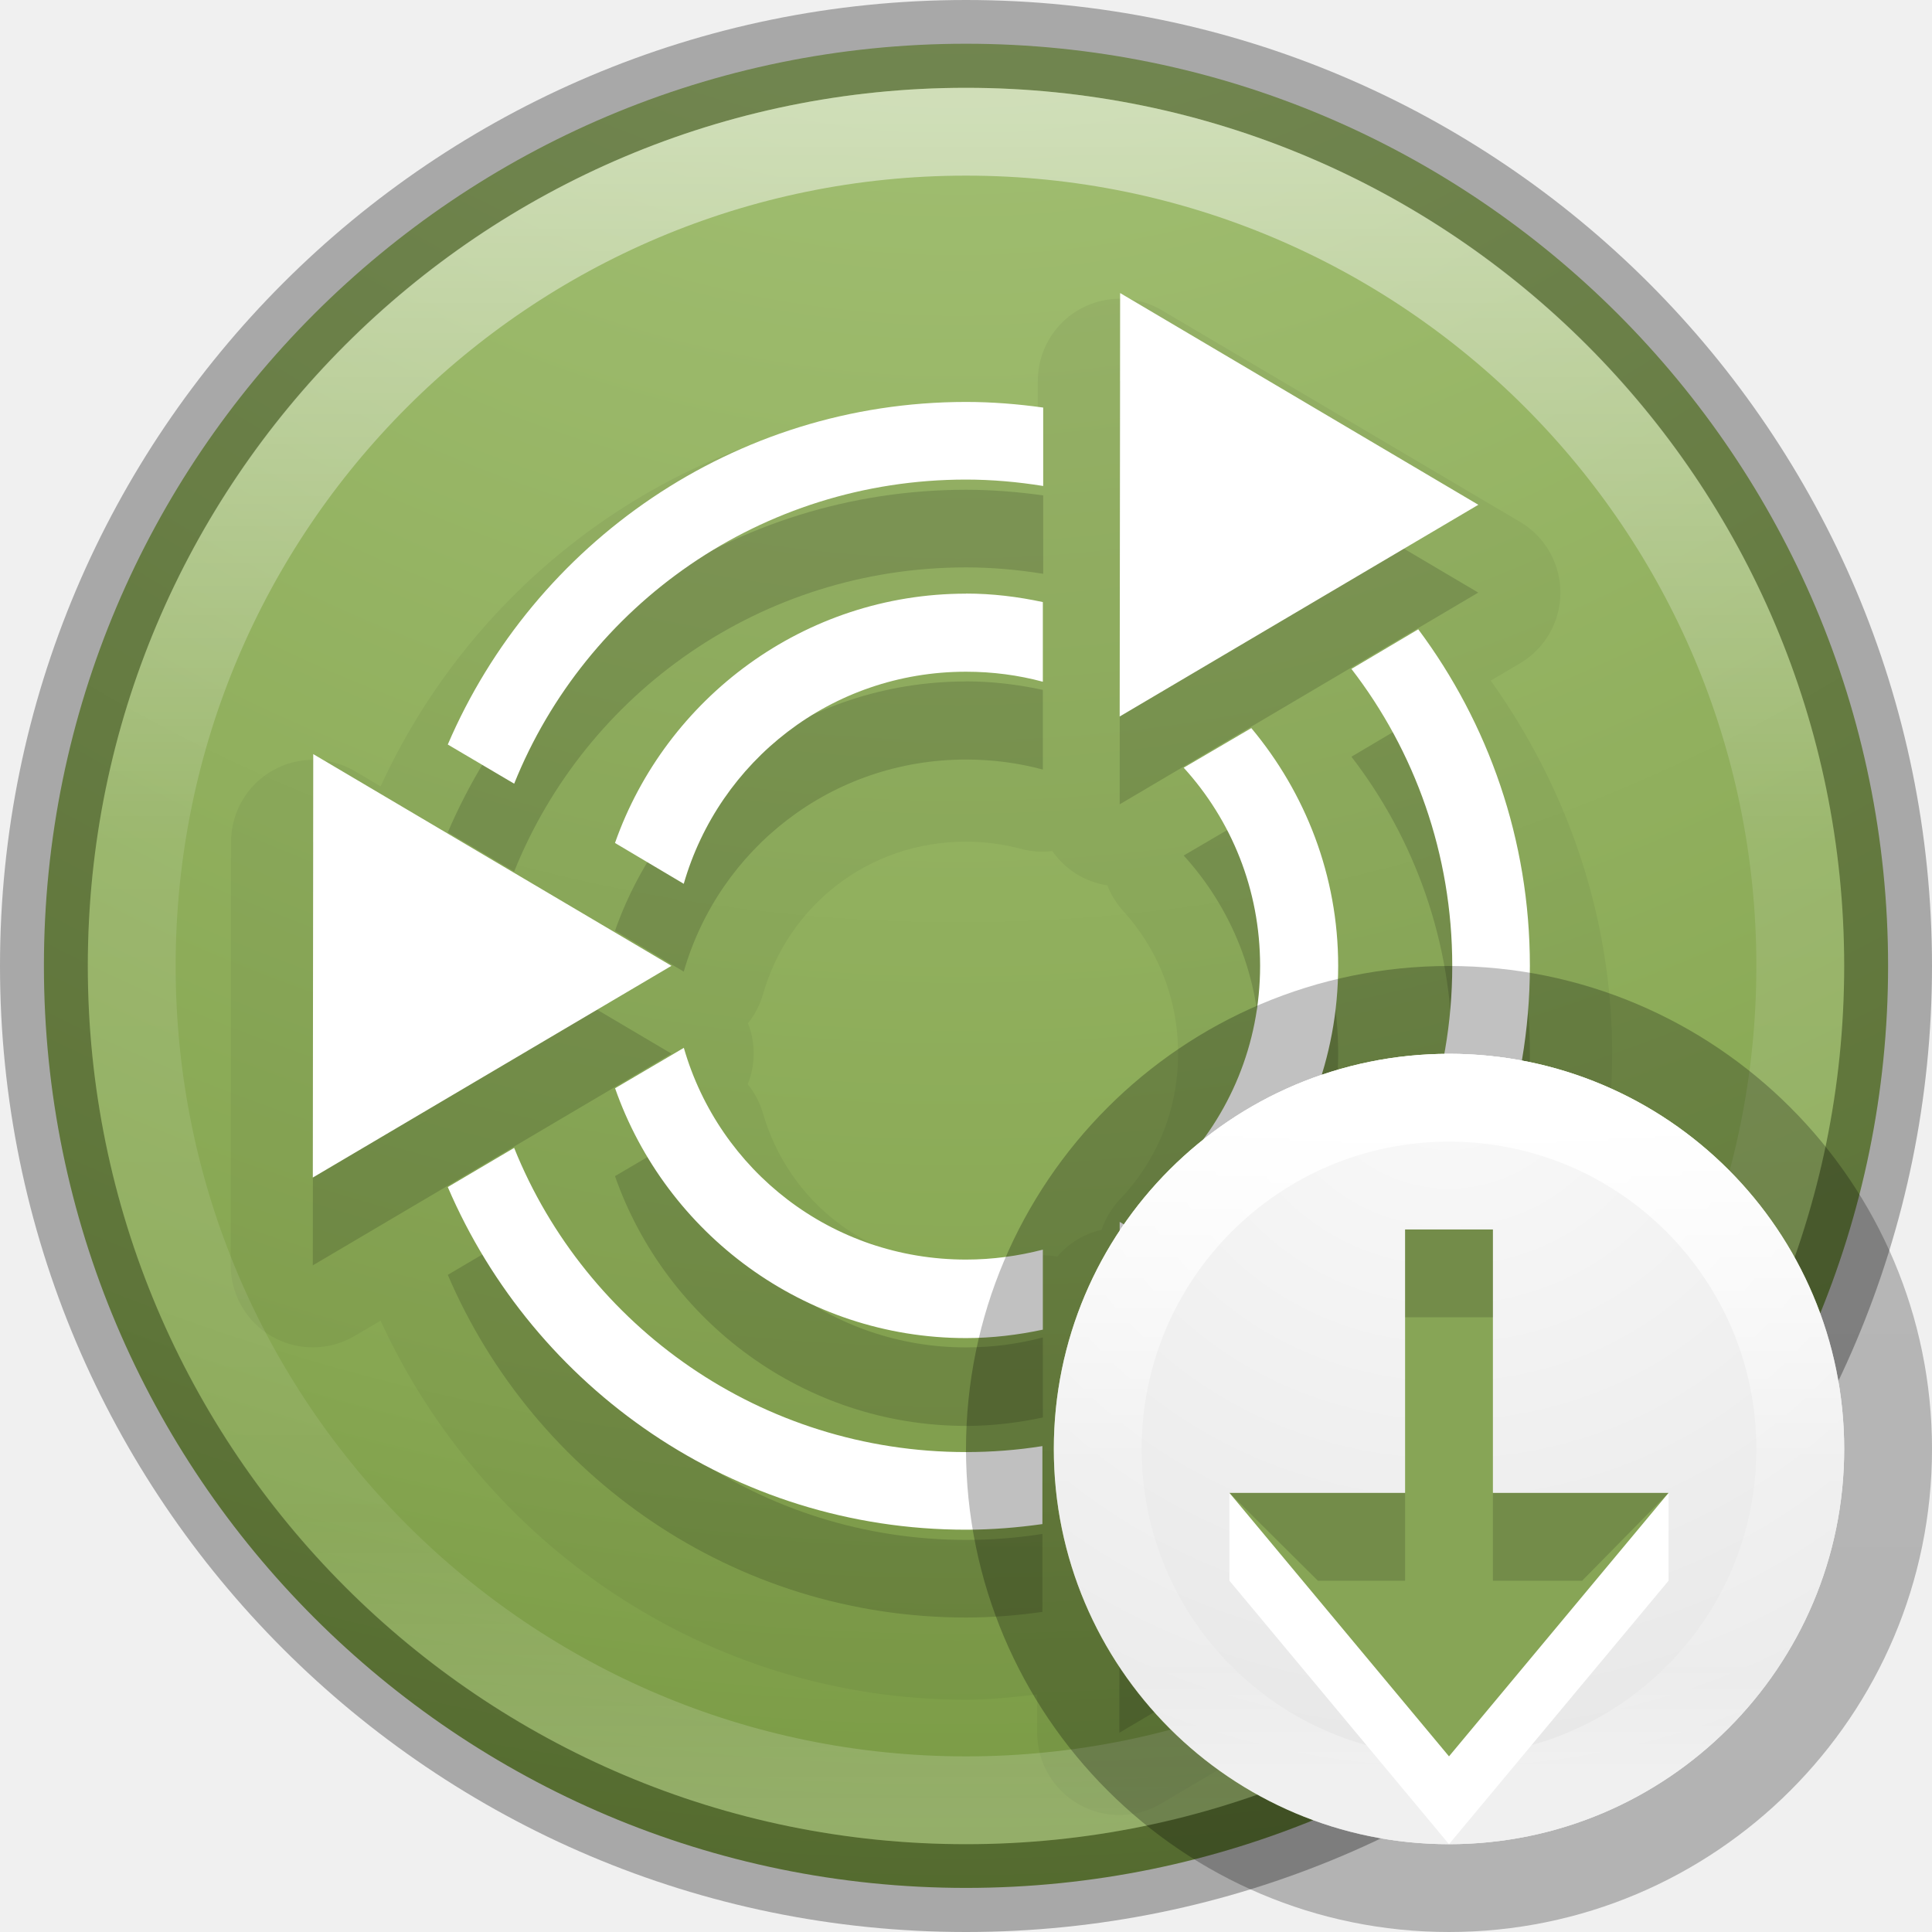
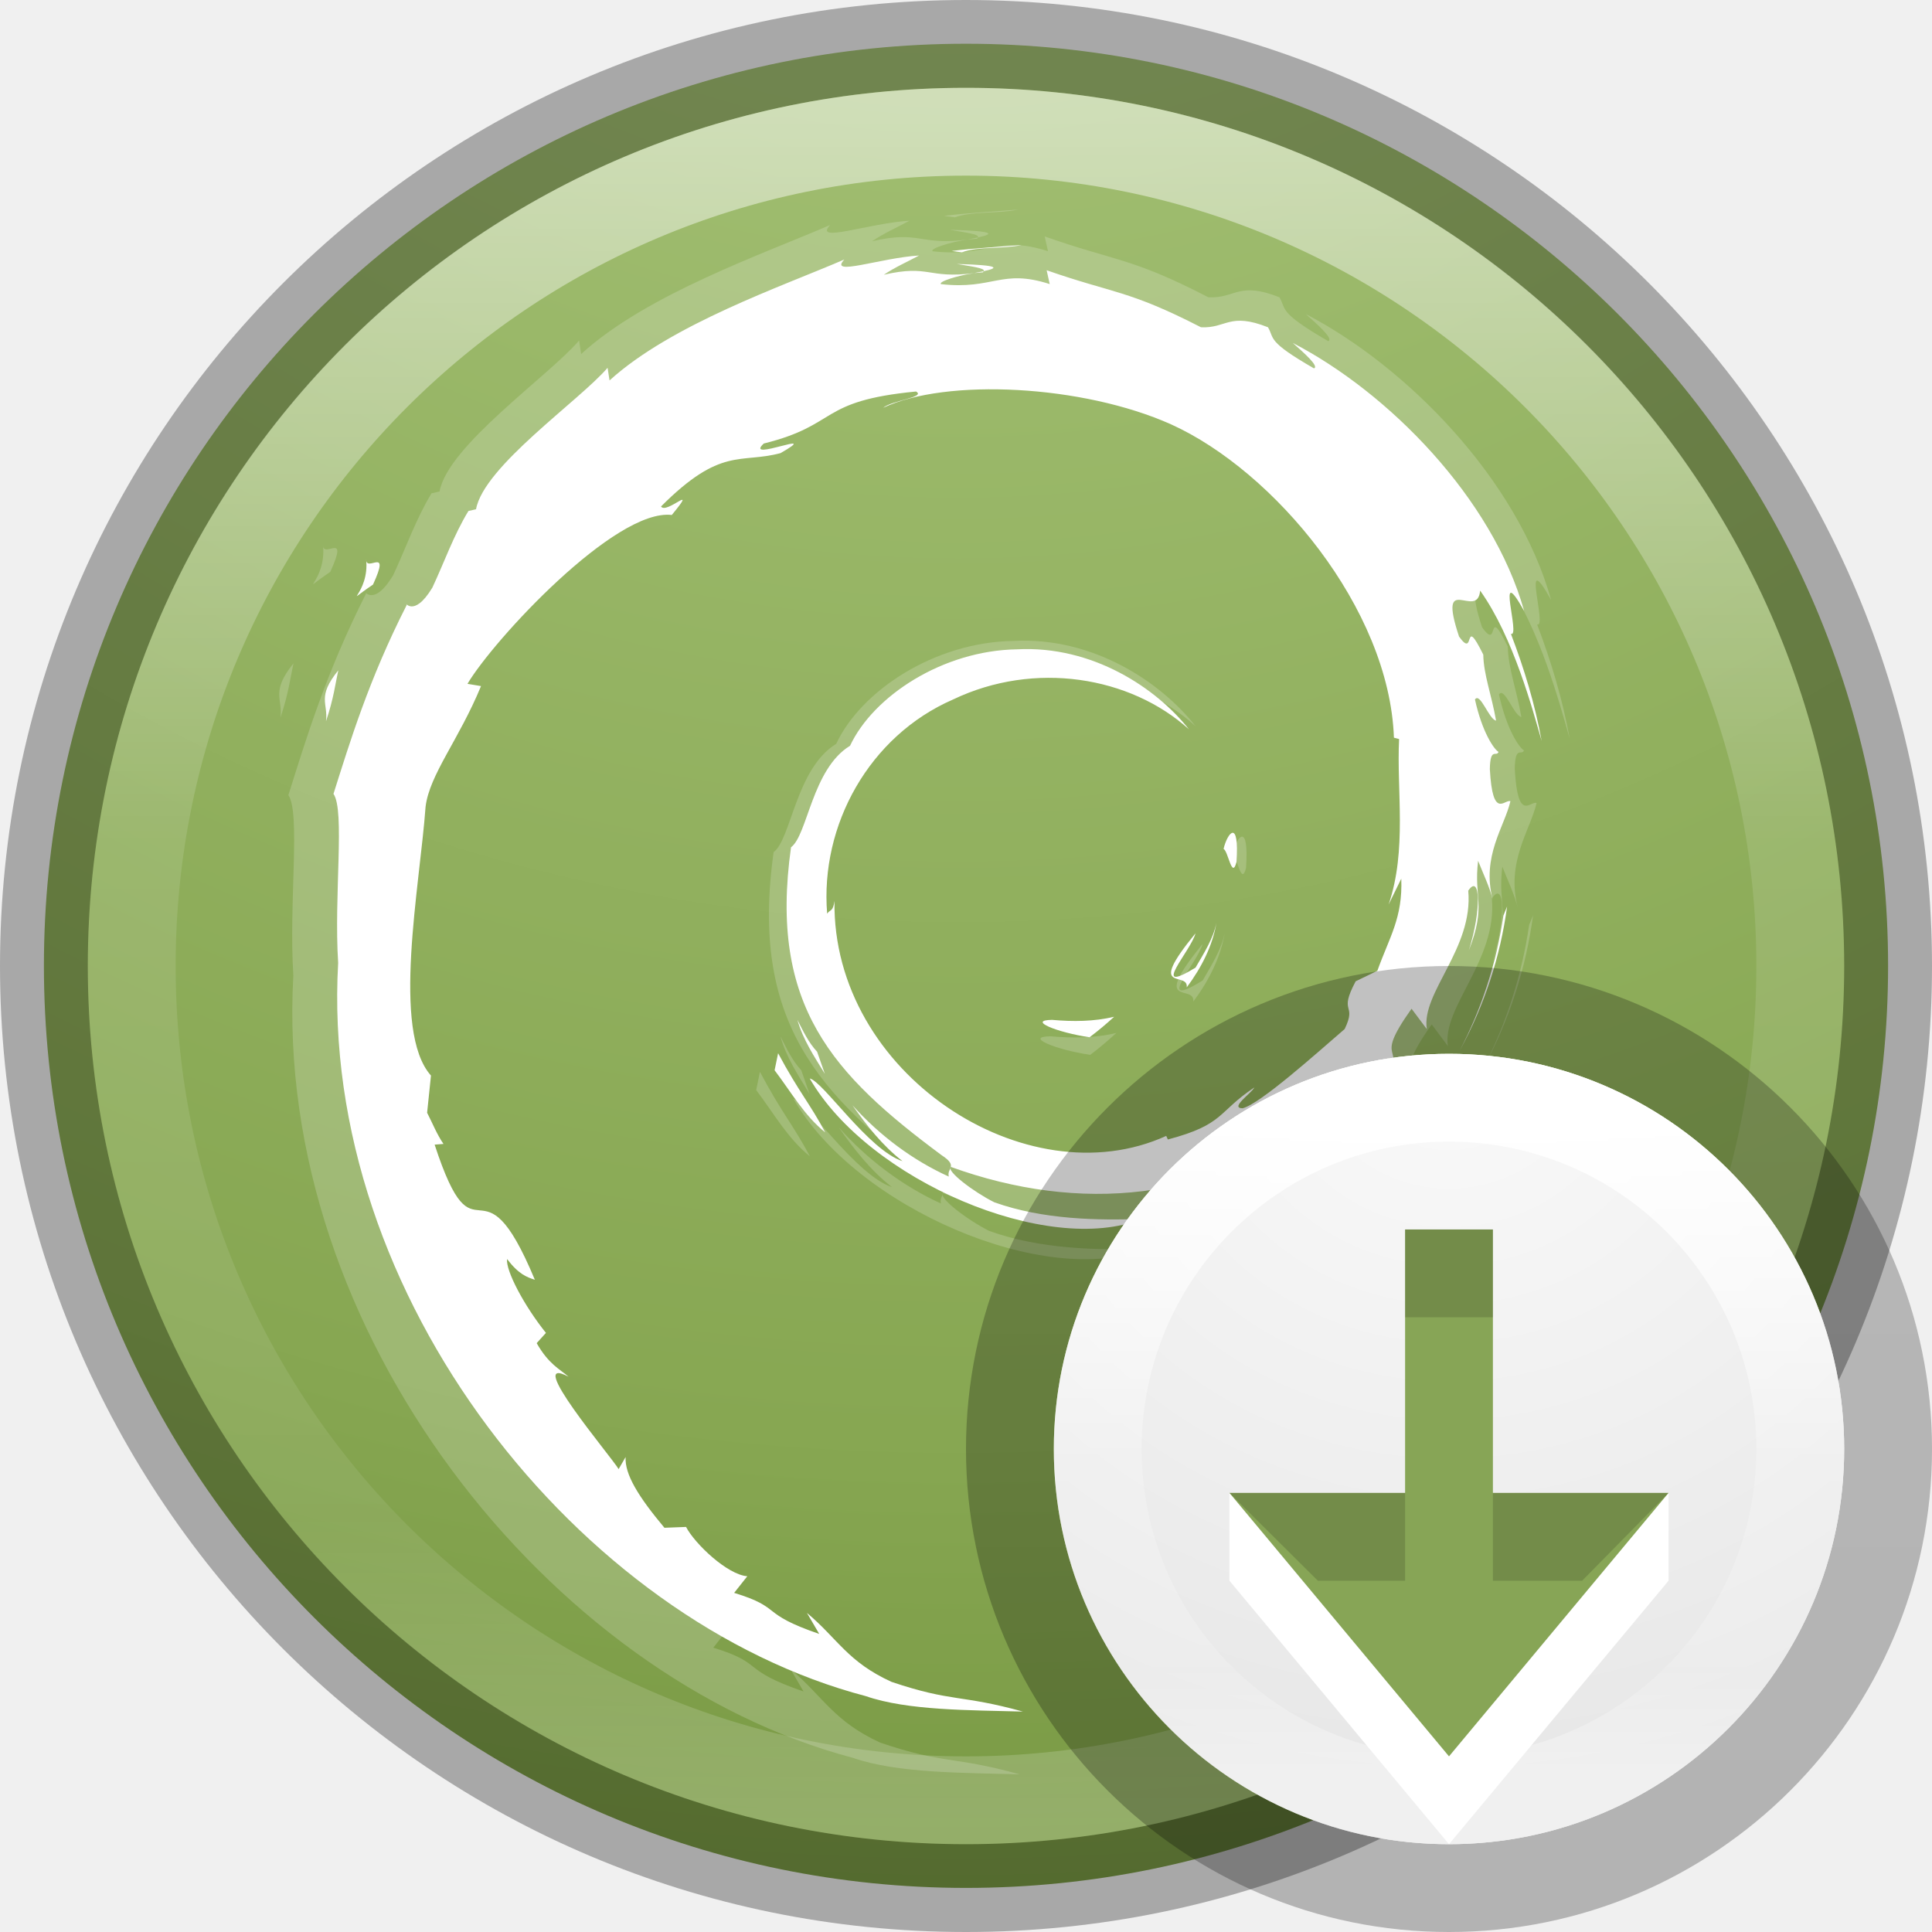
<svg xmlns="http://www.w3.org/2000/svg" xmlns:xlink="http://www.w3.org/1999/xlink" id="svg4505" height="22" width="22" version="1.1">
  <defs id="defs4507">
    <linearGradient id="linearGradient4011">
      <stop offset="0" style="stop-color:#ffffff;stop-opacity:1" id="stop4013" />
      <stop offset="0.508" style="stop-color:#ffffff;stop-opacity:0.235" id="stop4015" />
      <stop offset="0.835" style="stop-color:#ffffff;stop-opacity:0.157" id="stop4017" />
      <stop offset="1" style="stop-color:#ffffff;stop-opacity:0.392" id="stop4019" />
    </linearGradient>
    <linearGradient id="linearGradient4632-92-3-0-8-1-6-6">
      <stop offset="0" style="stop-color:#fafafa;stop-opacity:1" id="stop4634-68-8-0-2-9-1-1" />
      <stop offset="1" style="stop-color:#e1e1e1;stop-opacity:1" id="stop4636-8-21-7-1-4-9-4" />
    </linearGradient>
    <linearGradient id="linearGradient3104-8-8-97-4-6-2-0-1-4-0-5-8-3-9-1-4">
      <stop offset="0" style="stop-color:#000000;stop-opacity:0.322" id="stop3106-5-4-3-5-0-1-61-9-2-7-3-3-2-6-9-2" />
      <stop offset="1" style="stop-color:#000000;stop-opacity:0.278" id="stop3108-4-3-7-8-2-4-01-9-9-0-6-4-3-7-7-3" />
    </linearGradient>
    <radialGradient xlink:href="#radialGradient2444" id="radialGradient3543" gradientUnits="userSpaceOnUse" gradientTransform="matrix(0,1.705068,-1.803758,-4.6409319e-8,26.2414,-9.483573)" cx="1.401" cy="8.501" fx="1.401" fy="8.501" r="20" />
    <radialGradient id="radialGradient2444" gradientUnits="userSpaceOnUse" cy="14.113" cx="63.969" gradientTransform="matrix(1.5647,-9.5143e-8,6.1772e-8,1.0159,-59.14917,8.1461)" r="23.097">
      <stop id="stop3618" style="stop-color:#ADC980" offset="0" />
      <stop id="stop3270" style="stop-color:#87A752" offset="0.688" />
      <stop id="stop3620" style="stop-color:#688933" offset="1" />
    </radialGradient>
    <linearGradient x1="71.204" y1="15.369" x2="71.204" y2="40.496" id="linearGradient3097" xlink:href="#linearGradient4806-9" gradientUnits="userSpaceOnUse" gradientTransform="matrix(0.7756246,0,0,0.7756249,-44.98157,-10.61426)" />
    <linearGradient id="linearGradient4806-9">
      <stop id="stop4808-49" style="stop-color:#ffffff;stop-opacity:1" offset="0" />
      <stop id="stop4810-05" style="stop-color:#ffffff;stop-opacity:0.235" offset="0.424" />
      <stop id="stop4812-6" style="stop-color:#ffffff;stop-opacity:0.157" offset="0.821" />
      <stop id="stop4814-7" style="stop-color:#ffffff;stop-opacity:0.392" offset="1" />
    </linearGradient>
    <linearGradient gradientTransform="matrix(0.2162162,0,0,0.2162162,0.990049,11.01735)" gradientUnits="userSpaceOnUse" xlink:href="#linearGradient4011" id="linearGradient3364-8" y2="42.884" x2="71.204" y1="7.831" x1="71.204" />
    <radialGradient gradientTransform="matrix(0,0.5485247,-0.5802737,-1.4929998e-8,21.4032,8.557946)" gradientUnits="userSpaceOnUse" xlink:href="#linearGradient4632-92-3-0-8-1-6-6" id="radialGradient3370-2" fy="8.45" fx="6.275" r="20" cy="8.45" cx="6.275" />
    <linearGradient gradientTransform="matrix(0.5383322,0,0,0.5558293,31.38199,-6.173296)" gradientUnits="userSpaceOnUse" xlink:href="#linearGradient3104-8-8-97-4-6-2-0-1-4-0-5-8-3-9-1-4" id="linearGradient3373-2-5" y2="5.176" x2="-95.838" y1="54.2" x1="-95.838" />
  </defs>
  <path style="color:#000000;display:inline;overflow:visible;visibility:visible;fill:url(#radialGradient3543);fill-opacity:1;fill-rule:nonzero;stroke:none;stroke-width:1;marker:none;enable-background:accumulate" id="path2555" d="m 11,0.498 c -5.794,0 -10.5,4.706 -10.5,10.5 0,5.794 4.706,10.5 10.5,10.5 5.794,0 10.5,-4.706 10.5,-10.5 C 21.5,5.204 16.794,0.498 11,0.498 Z" />
-   <path style="color:#000000;font-style:normal;font-variant:normal;font-weight:normal;font-stretch:normal;font-size:medium;line-height:normal;font-family:Sans;-inkscape-font-specification:Sans;text-indent:0;text-align:start;text-decoration:none;text-decoration-line:none;letter-spacing:normal;word-spacing:normal;text-transform:none;direction:ltr;block-progression:tb;writing-mode:lr-tb;baseline-shift:baseline;text-anchor:start;clip-rule:nonzero;display:inline;overflow:visible;visibility:visible;opacity:0.05;isolation:auto;mix-blend-mode:normal;color-interpolation:sRGB;color-interpolation-filters:linearRGB;solid-color:#000000;solid-opacity:1;fill:#000000;fill-opacity:1;fill-rule:nonzero;stroke:none;stroke-width:1;stroke-linecap:butt;stroke-linejoin:miter;stroke-miterlimit:4;stroke-dasharray:none;stroke-dashoffset:0;stroke-opacity:1;marker:none;color-rendering:auto;image-rendering:auto;shape-rendering:auto;text-rendering:auto;enable-background:accumulate" id="path4436" d="m 13.785,4.402 a 0.935,0.935 0 0 0 -0.967,0.936 l 0,0.363 C 12.553,5.67 12.284,5.641 12,5.641 c -2.96,0 -5.503,1.779 -6.666,4.314 L 5.043,9.783 A 0.935,0.935 0 0 0 3.631,10.588 l -0.004,4.82 a 0.935,0.935 0 0 0 1.41,0.805 l 0.297,-0.174 C 6.497,18.575 9.04,20.355 12,20.355 c 0.282,0 0.548,-0.03 0.811,-0.061 l 0,0.438 a 0.935,0.935 0 0 0 1.412,0.805 L 18.307,19.125 a 0.935,0.935 0 0 0 -0.002,-1.611 l -0.369,-0.219 c 0.878,-1.211 1.422,-2.692 1.422,-4.297 0,-1.583 -0.526,-3.045 -1.383,-4.248 l 0.334,-0.197 a 0.935,0.935 0 0 0 0.002,-1.609 L 14.23,4.533 A 0.935,0.935 0 0 0 13.785,4.402 Z M 12,10.584 c 0.219,0 0.43,0.03 0.633,0.084 a 0.935,0.935 0 0 0 0.35,0.023 0.935,0.935 0 0 0 0.627,0.391 0.935,0.935 0 0 0 0.178,0.289 c 0.391,0.43 0.627,0.992 0.627,1.627 0,0.654 -0.25,1.226 -0.662,1.658 a 0.935,0.935 0 0 0 -0.209,0.348 0.935,0.935 0 0 0 -0.504,0.305 0.935,0.935 0 0 0 -0.402,0.016 c -0.208,0.055 -0.42,0.084 -0.637,0.084 -1.118,0 -2.025,-0.731 -2.314,-1.736 a 0.935,0.935 0 0 0 -0.172,-0.326 0.935,0.935 0 0 0 0,-0.002 0.935,0.935 0 0 0 0.002,-0.693 0.935,0.935 0 0 0 0.17,-0.326 C 9.976,11.317 10.883,10.584 12,10.584 Z" transform="translate(-1,-1)" />
-   <path style="color:#000000;font-style:normal;font-variant:normal;font-weight:normal;font-stretch:normal;font-size:medium;line-height:normal;font-family:Sans;-inkscape-font-specification:Sans;text-indent:0;text-align:start;text-decoration:none;text-decoration-line:none;letter-spacing:normal;word-spacing:normal;text-transform:none;direction:ltr;block-progression:tb;writing-mode:lr-tb;baseline-shift:baseline;text-anchor:start;clip-rule:nonzero;display:inline;overflow:visible;visibility:visible;opacity:0.15;isolation:auto;mix-blend-mode:normal;color-interpolation:sRGB;color-interpolation-filters:linearRGB;solid-color:#000000;solid-opacity:1;fill:#000000;fill-opacity:1;fill-rule:nonzero;stroke:none;stroke-width:1;stroke-linecap:butt;stroke-linejoin:miter;stroke-miterlimit:4;stroke-dasharray:none;stroke-dashoffset:0;stroke-opacity:1;marker:none;color-rendering:auto;image-rendering:auto;shape-rendering:auto;text-rendering:auto;enable-background:accumulate" d="m 12.755,4.337 -0.005,4.822 L 16.833,6.748 12.755,4.337 Z M 11,5.577 c -2.644,0 -4.919,1.611 -5.901,3.901 L 5.855,9.924 C 6.673,7.89 8.668,6.461 11,6.461 c 0.3,0 0.593,0.027 0.879,0.073 l 0,-0.893 C 11.591,5.601 11.299,5.577 11,5.577 Z m 0,2.183 c -1.842,0 -3.417,1.189 -3.997,2.839 l 0.783,0.465 C 8.189,9.666 9.468,8.649 11,8.649 c 0.303,0 0.596,0.039 0.875,0.114 l 0,-0.907 C 11.593,7.795 11.3,7.759 11,7.759 Z m 5.15,0.406 -0.761,0.451 c 0.72,0.934 1.148,2.107 1.148,3.381 0,1.299 -0.445,2.489 -1.189,3.431 l 0.761,0.451 c 0.822,-1.079 1.312,-2.426 1.312,-3.882 0,-1.434 -0.473,-2.762 -1.271,-3.832 z M 14.249,9.291 13.479,9.742 c 0.541,0.595 0.87,1.384 0.87,2.256 0,0.897 -0.351,1.704 -0.92,2.302 l 0.779,0.46 c 0.64,-0.743 1.03,-1.711 1.03,-2.762 0,-1.028 -0.374,-1.971 -0.989,-2.707 z m -10.682,0.296 -0.005,4.822 4.084,-2.411 L 3.567,9.587 Z M 7.787,12.932 7.003,13.393 C 7.582,15.044 9.157,16.237 11,16.237 c 0.3,0 0.593,-0.036 0.875,-0.096 l 0,-0.911 C 11.596,15.303 11.303,15.343 11,15.343 c -1.532,0 -2.811,-1.014 -3.213,-2.411 z m -1.932,1.139 -0.756,0.446 C 6.081,16.808 8.356,18.419 11,18.419 c 0.296,0 0.586,-0.024 0.87,-0.064 l 0,-0.888 c -0.284,0.045 -0.573,0.068 -0.87,0.068 -2.332,0 -4.327,-1.429 -5.145,-3.463 z m 6.895,0.843 -0.004,4.817 4.084,-2.411 -4.08,-2.406 z" id="path9-1" />
-   <path style="color:#000000;font-style:normal;font-variant:normal;font-weight:normal;font-stretch:normal;font-size:medium;line-height:normal;font-family:Sans;-inkscape-font-specification:Sans;text-indent:0;text-align:start;text-decoration:none;text-decoration-line:none;letter-spacing:normal;word-spacing:normal;text-transform:none;direction:ltr;block-progression:tb;writing-mode:lr-tb;baseline-shift:baseline;text-anchor:start;display:inline;overflow:visible;visibility:visible;fill:#ffffff;fill-opacity:1;stroke:none;stroke-width:1.171;marker:none;enable-background:accumulate" d="m 12.755,3.337 -0.005,4.822 4.084,-2.411 -4.079,-2.411 z M 11,4.577 c -2.644,0 -4.919,1.611 -5.901,3.901 L 5.855,8.924 C 6.673,6.89 8.668,5.461 11,5.461 c 0.3,0 0.593,0.027 0.879,0.073 l 0,-0.893 C 11.591,4.601 11.299,4.577 11,4.577 Z m 0,2.183 c -1.842,0 -3.417,1.189 -3.997,2.839 l 0.783,0.465 C 8.189,8.666 9.468,7.649 11,7.649 c 0.303,0 0.596,0.039 0.875,0.114 l 0,-0.907 C 11.593,6.795 11.3,6.759 11,6.759 Z m 5.15,0.406 -0.761,0.451 c 0.72,0.934 1.148,2.107 1.148,3.381 0,1.299 -0.445,2.489 -1.189,3.431 l 0.761,0.451 c 0.822,-1.079 1.312,-2.426 1.312,-3.882 0,-1.434 -0.473,-2.762 -1.271,-3.832 z M 14.249,8.291 13.479,8.742 c 0.541,0.595 0.87,1.384 0.87,2.256 0,0.897 -0.351,1.704 -0.92,2.302 l 0.779,0.46 c 0.64,-0.743 1.03,-1.711 1.03,-2.762 0,-1.028 -0.374,-1.971 -0.989,-2.707 z m -10.682,0.296 -0.005,4.822 4.084,-2.411 -4.079,-2.411 z m 4.22,3.345 -0.783,0.46 C 7.582,14.044 9.157,15.237 11,15.237 c 0.3,0 0.593,-0.036 0.875,-0.096 l 0,-0.911 C 11.596,14.302 11.303,14.343 11,14.343 c -1.532,0 -2.811,-1.014 -3.213,-2.411 z m -1.932,1.139 -0.756,0.446 C 6.081,15.808 8.356,17.419 11,17.419 c 0.296,0 0.586,-0.024 0.87,-0.064 l 0,-0.888 c -0.284,0.045 -0.573,0.068 -0.87,0.068 -2.332,0 -4.327,-1.429 -5.145,-3.463 z m 6.895,0.843 -0.004,4.817 4.084,-2.411 -4.08,-2.406 z" id="path9" />
  <path d="M 11,0.5 C 5.206,0.5 0.5,5.206 0.5,11 0.5,16.794 5.206,21.5 11,21.5 16.794,21.5 21.5,16.794 21.5,11 21.5,5.206 16.794,0.5 11,0.5 Z" id="path2555-7-1-7" style="color:#000000;clip-rule:nonzero;display:inline;overflow:visible;visibility:visible;opacity:0.3;isolation:auto;mix-blend-mode:normal;color-interpolation:sRGB;color-interpolation-filters:linearRGB;solid-color:#000000;solid-opacity:1;fill:none;fill-opacity:1;fill-rule:nonzero;stroke:#000000;stroke-width:1;stroke-linecap:round;stroke-linejoin:round;stroke-miterlimit:4;stroke-dasharray:none;stroke-dashoffset:0;stroke-opacity:1;marker:none;color-rendering:auto;image-rendering:auto;shape-rendering:auto;text-rendering:auto;enable-background:accumulate" />
  <path d="m 20.5,11 c 0,5.247 -4.253,9.5 -9.5,9.5 -5.247,0 -9.5,-4.253 -9.5,-9.5 0,-5.247 4.253,-9.5 9.5,-9.5 5.247,0 9.5,4.253 9.5,9.5 z" id="path3421" style="color:#000000;display:inline;overflow:visible;visibility:visible;opacity:0.5;fill:none;stroke:url(#linearGradient3097);stroke-width:1;stroke-linecap:round;stroke-linejoin:round;stroke-miterlimit:4;stroke-dasharray:none;stroke-dashoffset:0;stroke-opacity:1;marker:none;enable-background:accumulate" />
+   <g transform="matrix(1.027656,0,0,1.017032,-0.2229288,-1047.711)" id="layer1-3">
+     <g id="g4614-6">
+       <g clip-path="none" id="Layer_1-7" transform="matrix(0.1547551,0,0,0.1514063,3.829239,1032.909)">
+         <g transform="translate(-5.1087071e-8,-1.5004977e-4)" id="g7-5">
+           <path d="m 51.986,57.297 c -1.797,0.025 0.34,0.926 2.686,1.287 0.648,-0.506 1.236,-1.018 1.76,-1.516 -1.461,0.358 -2.948,0.366 -4.446,0.229" id="path9-3" style="fill:#ffffff" />
+           <path d="m 61.631,54.893 c 1.07,-1.477 1.85,-3.094 2.125,-4.766 -0.24,1.192 -0.887,2.221 -1.496,3.307 -3.359,2.115 -0.316,-1.256 -0.002,-2.537 -3.612,4.546 -0.496,2.726 -0.627,3.996" id="path11-5" style="fill:#ffffff" />
+           <path d="m 65.191,45.629 c 0.217,-3.236 -0.637,-2.213 -0.924,-0.978 0.335,0.174 0.6,2.281 0.924,0.978" id="path13-6" style="fill:#ffffff" />
+           <path d="m 45.172,1.399 c 0.959,0.172 2.072,0.304 1.916,0.533 1.049,-0.23 1.287,-0.442 -1.916,-0.533" id="path15-2" style="fill:#ffffff" />
+           <path d="M 47.088,1.932 46.41,2.072 47.041,2.016 47.088,1.932" id="path17-9" style="fill:#ffffff" />
+           <path d="m 76.992,46.856 c 0.107,2.906 -0.85,4.316 -1.713,6.812 l -1.553,0.776 c -1.271,2.468 0.123,1.567 -0.787,3.53 -1.984,1.764 -6.021,5.52 -7.313,5.863 -0.943,-0.021 0.639,-1.113 0.846,-1.541 -2.656,1.824 -2.131,2.738 -6.193,3.846 L 60.16,65.878 C 50.142,70.591 36.226,61.251 36.409,48.507 c -0.107,0.809 -0.304,0.607 -0.526,0.934 -0.517,-6.557 3.028,-13.143 9.007,-15.832 5.848,-2.895 12.704,-1.707 16.893,2.197 -2.301,-3.014 -6.881,-6.209 -12.309,-5.91 -5.317,0.084 -10.291,3.463 -11.951,7.131 -2.724,1.715 -3.04,6.611 -4.227,7.507 -1.597,11.737 3.004,16.808 10.787,22.773 1.225,0.826 0.345,0.951 0.511,1.58 -2.586,-1.211 -4.954,-3.039 -6.901,-5.277 1.033,1.512 2.148,2.982 3.589,4.137 -2.438,-0.826 -5.695,-5.908 -6.646,-6.115 4.203,7.525 17.052,13.197 23.78,10.383 -3.113,0.115 -7.068,0.064 -10.566,-1.229 -1.469,-0.756 -3.467,-2.322 -3.11,-2.615 9.182,3.43 18.667,2.598 26.612,-3.771 2.021,-1.574 4.229,-4.252 4.867,-4.289 -0.961,1.445 0.164,0.695 -0.574,1.971 2.014,-3.248 -0.875,-1.322 2.082,-5.609 l 1.092,1.504 c -0.406,-2.696 3.348,-5.97 2.967,-10.234 0.861,-1.304 0.961,1.403 0.047,4.403 1.268,-3.328 0.334,-3.863 0.66,-6.609 0.352,0.923 0.814,1.904 1.051,2.878 -0.826,-3.216 0.848,-5.416 1.262,-7.285 -0.408,-0.181 -1.275,1.422 -1.473,-2.377 0.029,-1.65 0.459,-0.865 0.625,-1.271 -0.324,-0.186 -1.174,-1.451 -1.691,-3.877 0.375,-0.57 1.002,1.478 1.512,1.562 -0.328,-1.929 -0.893,-3.4 -0.916,-4.88 -1.49,-3.114 -0.527,0.415 -1.736,-1.337 -1.586,-4.947 1.316,-1.148 1.512,-3.396 2.404,3.483 3.775,8.881 4.404,11.117 -0.48,-2.726 -1.256,-5.367 -2.203,-7.922 0.73,0.307 -1.176,-5.609 0.949,-1.691 C 83.519,18.706 76.074,10.902 69.225,7.24 70.063,8.007 71.121,8.97 70.741,9.121 67.335,7.093 67.934,6.935 67.446,6.078 64.671,4.949 64.489,6.169 62.651,6.08 57.421,3.306 56.413,3.601 51.6,1.863 l 0.219,1.023 c -3.465,-1.154 -4.037,0.438 -7.782,0.004 -0.228,-0.178 1.2,-0.644 2.375,-0.815 -3.35,0.442 -3.193,-0.66 -6.471,0.122 0.808,-0.567 1.662,-0.942 2.524,-1.424 -2.732,0.166 -6.522,1.59 -5.352,0.295 -4.456,1.988 -12.37,4.779 -16.811,8.943 l -0.14,-0.933 c -2.035,2.443 -8.874,7.296 -9.419,10.46 l -0.544,0.127 c -1.059,1.793 -1.744,3.825 -2.584,5.67 -1.385,2.36 -2.03,0.908 -1.833,1.278 -2.724,5.523 -4.077,10.164 -5.246,13.97 0.833,1.245 0.02,7.495 0.335,12.497 -1.368,24.704 17.338,48.69 37.785,54.228 2.997,1.072 7.454,1.031 11.245,1.141 -4.473,-1.279 -5.051,-0.678 -9.408,-2.197 -3.143,-1.48 -3.832,-3.17 -6.058,-5.102 l 0.881,1.557 c -4.366,-1.545 -2.539,-1.912 -6.091,-3.037 l 0.941,-1.229 C 28.751,98.334 26.418,96.056 25.78,94.795 l -1.548,0.061 c -1.86,-2.295 -2.851,-3.949 -2.779,-5.23 l -0.5,0.891 c -0.567,-0.973 -6.843,-8.607 -3.587,-6.83 -0.605,-0.553 -1.409,-0.9 -2.281,-2.484 l 0.663,-0.758 c -1.567,-2.016 -2.884,-4.6 -2.784,-5.461 0.836,1.129 1.416,1.34 1.99,1.533 -3.957,-9.818 -4.179,-0.541 -7.176,-9.994 L 8.412,66.472 C 7.926,65.74 7.631,64.945 7.24,64.165 l 0.276,-2.75 C 4.667,58.121 6.719,47.409 7.13,41.534 7.415,39.145 9.508,36.602 11.1,32.614 l -0.97,-0.167 c 1.854,-3.234 10.586,-12.988 14.63,-12.486 1.959,-2.461 -0.389,-0.009 -0.772,-0.629 4.303,-4.453 5.656,-3.146 8.56,-3.947 3.132,-1.859 -2.688,0.725 -1.203,-0.709 5.414,-1.383 3.837,-3.144 10.9,-3.846 0.745,0.424 -1.729,0.655 -2.35,1.205 4.511,-2.207 14.275,-1.705 20.617,1.225 7.359,3.439 15.627,13.605 15.953,23.17 l 0.371,0.1 c -0.188,3.802 0.582,8.199 -0.752,12.238 l 0.908,-1.912" id="path19-1" style="fill:#ffffff" />
+           <path d="m 32.372,59.764 -0.252,1.26 c 1.181,1.604 2.118,3.342 3.626,4.596 -1.085,-2.118 -1.891,-2.993 -3.374,-5.856" id="path21-2" style="fill:#ffffff" />
+           <path d="m 35.164,59.654 c -0.625,-0.691 -0.995,-1.523 -1.409,-2.352 0.396,1.457 1.207,2.709 1.962,3.982 l -0.553,-1.63" id="path23-7" style="fill:#ffffff" />
+           <path d="m 84.568,48.916 -0.264,0.662 c -0.484,3.438 -1.529,6.84 -3.131,9.994 1.77,-3.328 2.915,-6.968 3.395,-10.656" id="path25-0" style="fill:#ffffff" />
+           <path d="M 45.527,0.537 C 46.742,0.092 48.514,0.293 49.803,0 48.123,0.141 46.451,0.225 44.8,0.438 l 0.727,0.099" id="path27-9" style="fill:#ffffff" />
+           <path d="m 2.872,23.219 c 0.28,2.592 -1.95,3.598 0.494,1.889 1.31,-2.951 -0.512,-0.815 -0.494,-1.889" id="path29-3" style="fill:#ffffff" />
+           <path d="M 0,35.215 C 0.563,33.487 0.665,32.449 0.88,31.449 -0.676,33.438 0.164,33.862 0,35.215" id="path31-6" style="fill:#ffffff" />
+         </g>
+       </g>
+     </g>
+   </g>
+   <g transform="matrix(1.089881,0,0,1.085159,-0.9799661,-1118.484)" id="layer1" style="opacity:0.189">
+     <g id="g4614">
+       <g clip-path="none" id="Layer_1" transform="matrix(0.1547551,0,0,0.1514063,3.829239,1032.909)">
+         <g transform="translate(-5.1087071e-8,-1.5004977e-4)" id="g7">
+           <path d="m 51.986,57.297 c -1.797,0.025 0.34,0.926 2.686,1.287 0.648,-0.506 1.236,-1.018 1.76,-1.516 -1.461,0.358 -2.948,0.366 -4.446,0.229" id="path9" style="fill:#ffffff" />
+           <path d="m 61.631,54.893 c 1.07,-1.477 1.85,-3.094 2.125,-4.766 -0.24,1.192 -0.887,2.221 -1.496,3.307 -3.359,2.115 -0.316,-1.256 -0.002,-2.537 -3.612,4.546 -0.496,2.726 -0.627,3.996" id="path11" style="fill:#ffffff" />
+           <path d="m 65.191,45.629 c 0.217,-3.236 -0.637,-2.213 -0.924,-0.978 0.335,0.174 0.6,2.281 0.924,0.978" id="path13" style="fill:#ffffff" />
+           <path d="m 45.172,1.399 c 0.959,0.172 2.072,0.304 1.916,0.533 1.049,-0.23 1.287,-0.442 -1.916,-0.533" id="path15" style="fill:#ffffff" />
+           <path d="M 47.088,1.932 46.41,2.072 47.041,2.016 47.088,1.932" id="path17" style="fill:#ffffff" />
+           <path d="m 76.992,46.856 c 0.107,2.906 -0.85,4.316 -1.713,6.812 l -1.553,0.776 c -1.271,2.468 0.123,1.567 -0.787,3.53 -1.984,1.764 -6.021,5.52 -7.313,5.863 -0.943,-0.021 0.639,-1.113 0.846,-1.541 -2.656,1.824 -2.131,2.738 -6.193,3.846 L 60.16,65.878 C 50.142,70.591 36.226,61.251 36.409,48.507 c -0.107,0.809 -0.304,0.607 -0.526,0.934 -0.517,-6.557 3.028,-13.143 9.007,-15.832 5.848,-2.895 12.704,-1.707 16.893,2.197 -2.301,-3.014 -6.881,-6.209 -12.309,-5.91 -5.317,0.084 -10.291,3.463 -11.951,7.131 -2.724,1.715 -3.04,6.611 -4.227,7.507 -1.597,11.737 3.004,16.808 10.787,22.773 1.225,0.826 0.345,0.951 0.511,1.58 -2.586,-1.211 -4.954,-3.039 -6.901,-5.277 1.033,1.512 2.148,2.982 3.589,4.137 -2.438,-0.826 -5.695,-5.908 -6.646,-6.115 4.203,7.525 17.052,13.197 23.78,10.383 -3.113,0.115 -7.068,0.064 -10.566,-1.229 -1.469,-0.756 -3.467,-2.322 -3.11,-2.615 9.182,3.43 18.667,2.598 26.612,-3.771 2.021,-1.574 4.229,-4.252 4.867,-4.289 -0.961,1.445 0.164,0.695 -0.574,1.971 2.014,-3.248 -0.875,-1.322 2.082,-5.609 l 1.092,1.504 c -0.406,-2.696 3.348,-5.97 2.967,-10.234 0.861,-1.304 0.961,1.403 0.047,4.403 1.268,-3.328 0.334,-3.863 0.66,-6.609 0.352,0.923 0.814,1.904 1.051,2.878 -0.826,-3.216 0.848,-5.416 1.262,-7.285 -0.408,-0.181 -1.275,1.422 -1.473,-2.377 0.029,-1.65 0.459,-0.865 0.625,-1.271 -0.324,-0.186 -1.174,-1.451 -1.691,-3.877 0.375,-0.57 1.002,1.478 1.512,1.562 -0.328,-1.929 -0.893,-3.4 -0.916,-4.88 -1.49,-3.114 -0.527,0.415 -1.736,-1.337 -1.586,-4.947 1.316,-1.148 1.512,-3.396 2.404,3.483 3.775,8.881 4.404,11.117 -0.48,-2.726 -1.256,-5.367 -2.203,-7.922 0.73,0.307 -1.176,-5.609 0.949,-1.691 C 83.519,18.706 76.074,10.902 69.225,7.24 70.063,8.007 71.121,8.97 70.741,9.121 67.335,7.093 67.934,6.935 67.446,6.078 64.671,4.949 64.489,6.169 62.651,6.08 57.421,3.306 56.413,3.601 51.6,1.863 l 0.219,1.023 c -3.465,-1.154 -4.037,0.438 -7.782,0.004 -0.228,-0.178 1.2,-0.644 2.375,-0.815 -3.35,0.442 -3.193,-0.66 -6.471,0.122 0.808,-0.567 1.662,-0.942 2.524,-1.424 -2.732,0.166 -6.522,1.59 -5.352,0.295 -4.456,1.988 -12.37,4.779 -16.811,8.943 l -0.14,-0.933 c -2.035,2.443 -8.874,7.296 -9.419,10.46 l -0.544,0.127 c -1.059,1.793 -1.744,3.825 -2.584,5.67 -1.385,2.36 -2.03,0.908 -1.833,1.278 -2.724,5.523 -4.077,10.164 -5.246,13.97 0.833,1.245 0.02,7.495 0.335,12.497 -1.368,24.704 17.338,48.69 37.785,54.228 2.997,1.072 7.454,1.031 11.245,1.141 -4.473,-1.279 -5.051,-0.678 -9.408,-2.197 -3.143,-1.48 -3.832,-3.17 -6.058,-5.102 l 0.881,1.557 c -4.366,-1.545 -2.539,-1.912 -6.091,-3.037 l 0.941,-1.229 C 28.751,98.334 26.418,96.056 25.78,94.795 l -1.548,0.061 c -1.86,-2.295 -2.851,-3.949 -2.779,-5.23 l -0.5,0.891 c -0.567,-0.973 -6.843,-8.607 -3.587,-6.83 -0.605,-0.553 -1.409,-0.9 -2.281,-2.484 l 0.663,-0.758 c -1.567,-2.016 -2.884,-4.6 -2.784,-5.461 0.836,1.129 1.416,1.34 1.99,1.533 -3.957,-9.818 -4.179,-0.541 -7.176,-9.994 L 8.412,66.472 C 7.926,65.74 7.631,64.945 7.24,64.165 l 0.276,-2.75 C 4.667,58.121 6.719,47.409 7.13,41.534 7.415,39.145 9.508,36.602 11.1,32.614 l -0.97,-0.167 c 1.854,-3.234 10.586,-12.988 14.63,-12.486 1.959,-2.461 -0.389,-0.009 -0.772,-0.629 4.303,-4.453 5.656,-3.146 8.56,-3.947 3.132,-1.859 -2.688,0.725 -1.203,-0.709 5.414,-1.383 3.837,-3.144 10.9,-3.846 0.745,0.424 -1.729,0.655 -2.35,1.205 4.511,-2.207 14.275,-1.705 20.617,1.225 7.359,3.439 15.627,13.605 15.953,23.17 l 0.371,0.1 c -0.188,3.802 0.582,8.199 -0.752,12.238 l 0.908,-1.912" id="path19" style="fill:#ffffff" />
+           <path d="m 32.372,59.764 -0.252,1.26 c 1.181,1.604 2.118,3.342 3.626,4.596 -1.085,-2.118 -1.891,-2.993 -3.374,-5.856" id="path21" style="fill:#ffffff" />
+           <path d="m 35.164,59.654 c -0.625,-0.691 -0.995,-1.523 -1.409,-2.352 0.396,1.457 1.207,2.709 1.962,3.982 l -0.553,-1.63" id="path23" style="fill:#ffffff" />
+           <path d="m 84.568,48.916 -0.264,0.662 c -0.484,3.438 -1.529,6.84 -3.131,9.994 1.77,-3.328 2.915,-6.968 3.395,-10.656" id="path25" style="fill:#ffffff" />
+           <path d="M 45.527,0.537 C 46.742,0.092 48.514,0.293 49.803,0 48.123,0.141 46.451,0.225 44.8,0.438 l 0.727,0.099" id="path27" style="fill:#ffffff" />
+           <path d="m 2.872,23.219 c 0.28,2.592 -1.95,3.598 0.494,1.889 1.31,-2.951 -0.512,-0.815 -0.494,-1.889" id="path29" style="fill:#ffffff" />
+           <path d="M 0,35.215 C 0.563,33.487 0.665,32.449 0.88,31.449 -0.676,33.438 0.164,33.862 0,35.215" id="path31" style="fill:#ffffff" />
+         </g>
+       </g>
+     </g>
+   </g>
  <path style="color:#000000;display:inline;overflow:visible;visibility:visible;opacity:0.8;fill:none;stroke:url(#linearGradient3373-2-5);stroke-width:1;stroke-linecap:butt;stroke-linejoin:miter;stroke-miterlimit:4;stroke-dasharray:none;stroke-dashoffset:0;stroke-opacity:1;marker:none;enable-background:accumulate" id="path2555-7-2" d="M 16.5,11.5 C 13.741,11.5 11.5,13.741 11.5,16.5 c 0,2.759 2.241,5 5,5 2.759,0 5,-2.241 5,-5 0,-2.759 -2.241,-5 -5,-5 z" />
  <path style="color:#000000;display:inline;overflow:visible;visibility:visible;fill:url(#radialGradient3370-2);fill-opacity:1;fill-rule:nonzero;stroke:none;stroke-width:1;marker:none;enable-background:accumulate" id="path2555-03-8" d="M 16.5,12 C 14.017,12 12,14.017 12,16.5 12,18.983 14.017,21 16.5,21 18.983,21 21,18.983 21,16.5 21,14.017 18.983,12 16.5,12 Z" />
  <path style="color:#000000;display:inline;overflow:visible;visibility:visible;fill:none;stroke:url(#linearGradient3364-8);stroke-width:1;stroke-linecap:round;stroke-linejoin:round;stroke-miterlimit:4;stroke-dasharray:none;stroke-dashoffset:0;stroke-opacity:1;marker:none;enable-background:accumulate" id="path8655-6-4-6" d="m 20.5,16.5 c 0,2.209 -1.791,4 -4,4 C 14.291,20.5 12.5,18.709 12.5,16.5 12.5,14.291 14.291,12.5 16.5,12.5 18.709,12.5 20.5,14.291 20.5,16.5 l 0,0 z" />
  <path style="color:#000000;display:inline;overflow:visible;visibility:visible;fill:#ffffff;fill-opacity:1;fill-rule:nonzero;stroke:none;stroke-width:1;marker:none;enable-background:accumulate" id="rect3005-5-6-9" d="m 14,17 0,1 2.5,3 2.5,-3 0,-1 z" />
  <path style="color:#000000;display:inline;overflow:visible;visibility:visible;fill:#87a556;fill-opacity:1;fill-rule:nonzero;stroke:none;stroke-width:1;marker:none;enable-background:accumulate" id="rect3005-5-7" d="m 16,14 0,3 -2,0 2.5,3 2.5,-3 -2,0 0,-3 z" />
  <path style="color:#000000;display:inline;overflow:visible;visibility:visible;opacity:0.15;fill:#000000;fill-opacity:1;fill-rule:nonzero;stroke:none;stroke-width:1;marker:none;enable-background:accumulate" id="rect4305-3" d="m 16,14 0,1 1,0 0,-1 z m -2,3 1.007,1 L 16,18 16,17 Z m 3,0 0,1 1.016,0 L 19,17 Z" />
</svg>
